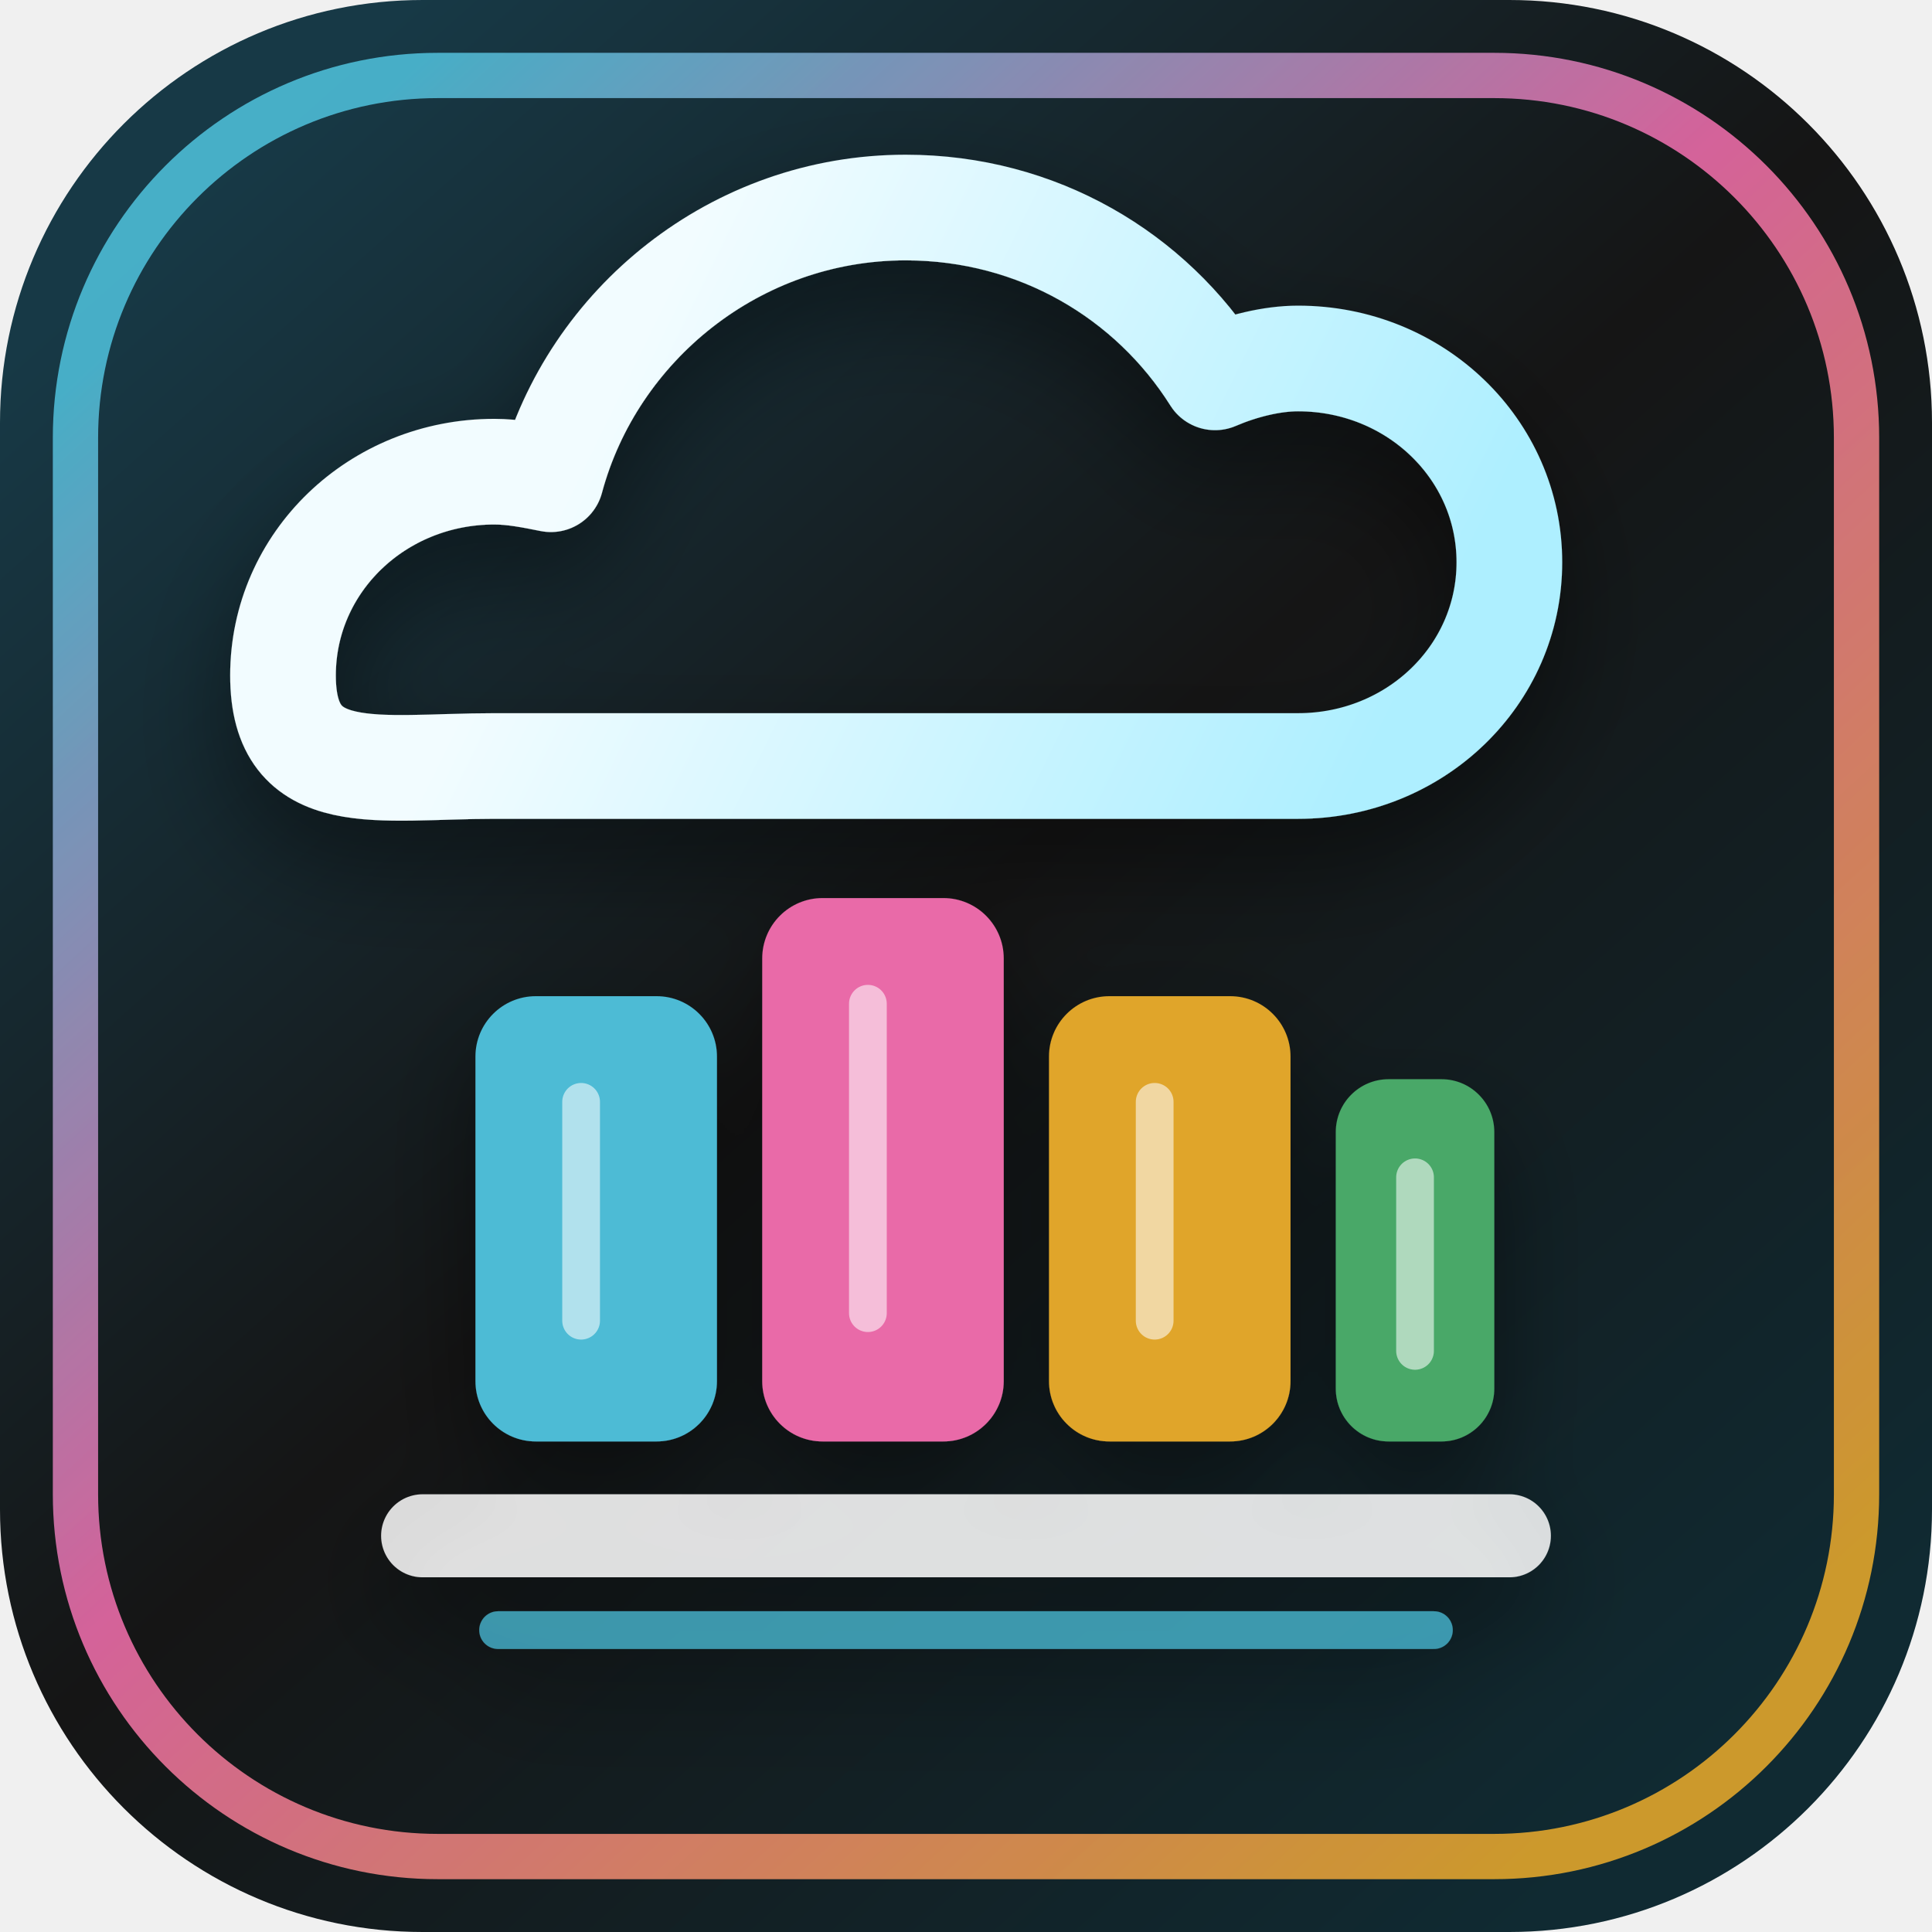
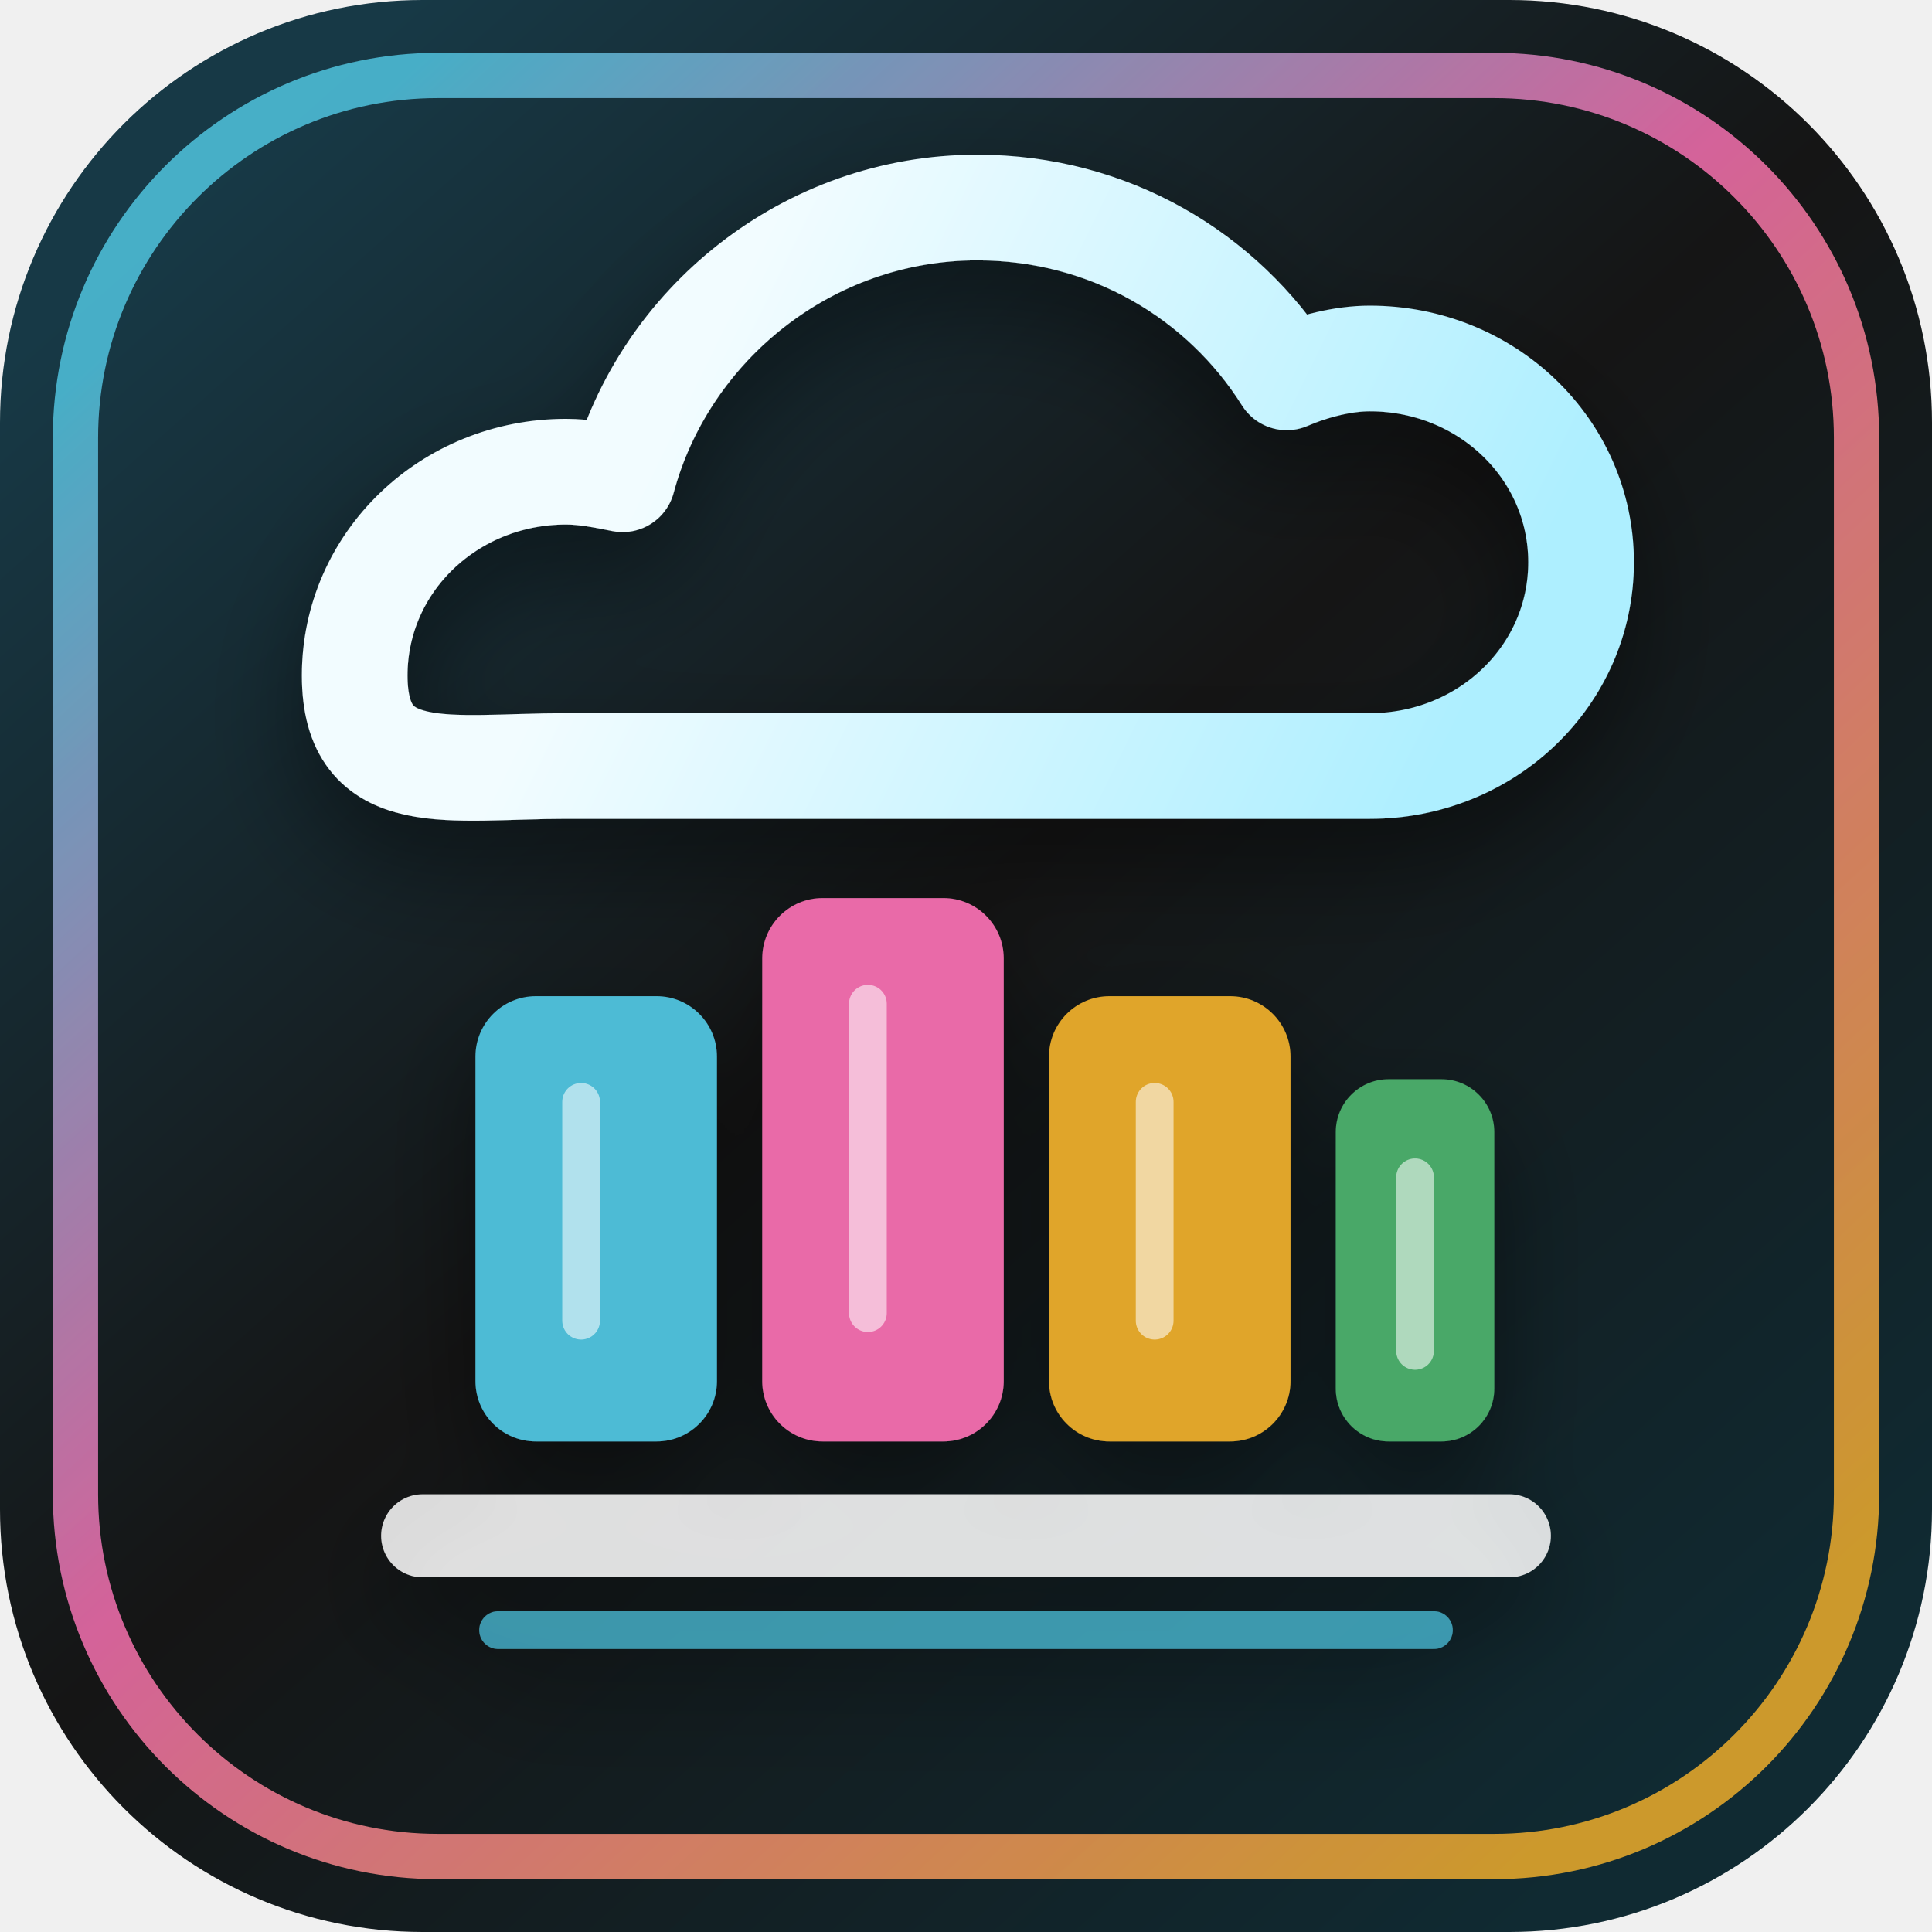
<svg xmlns="http://www.w3.org/2000/svg" viewBox="0 0 512 512" role="img" aria-labelledby="title desc">
  <defs>
    <linearGradient id="bg" x1="64" y1="40" x2="448" y2="472" gradientUnits="userSpaceOnUse">
      <stop offset="0" stop-color="#173946" />
      <stop offset="0.48" stop-color="#151515" />
      <stop offset="1" stop-color="#102A32" />
    </linearGradient>
    <linearGradient id="rim" x1="70" y1="54" x2="442" y2="458" gradientUnits="userSpaceOnUse">
      <stop offset="0" stop-color="#4DBBD5" />
      <stop offset="0.45" stop-color="#E96BA8" />
      <stop offset="1" stop-color="#E0A52B" />
    </linearGradient>
-     <linearGradient id="cloud" x1="156" y1="118" x2="356" y2="216" gradientUnits="userSpaceOnUse">
+     <linearGradient id="cloud" x1="175" y1="118" x2="375" y2="216" gradientUnits="userSpaceOnUse">
      <stop offset="0" stop-color="#F2FCFF" />
      <stop offset="1" stop-color="#AEEFFF" />
    </linearGradient>
    <filter id="soft-shadow" x="-20%" y="-20%" width="140%" height="150%">
      <feDropShadow dx="0" dy="12" stdDeviation="13" flood-color="#000000" flood-opacity="0.42" />
    </filter>
  </defs>
  <rect width="512" height="512" rx="112" fill="url(#bg)" />
  <rect x="20" y="20" width="472" height="472" rx="96" fill="none" stroke="url(#rim)" stroke-width="12" opacity="0.9" />
  <g filter="url(#soft-shadow)">
-     <path d="M166 203h178c31 0 56-24 56-54s-25-54-56-54c-7 0-15 2-22 5-17-27-47-45-82-45-45 0-83 31-94 72-5-1-10-2-15-2-31 0-56 24-56 54s25 24 56 24h35Z" fill="none" stroke="url(#cloud)" stroke-width="28" stroke-linecap="round" stroke-linejoin="round" />
+     <path d="M185 203h178c31 0 56-24 56-54s-25-54-56-54c-7 0-15 2-22 5-17-27-47-45-82-45-45 0-83 31-94 72-5-1-10-2-15-2-31 0-56 24-56 54s25 24 56 24h35Z" fill="none" stroke="url(#cloud)" stroke-width="28" stroke-linecap="round" stroke-linejoin="round" />
    <rect x="126" y="264" width="64" height="118" rx="16" fill="#4DBBD5" />
    <rect x="202" y="238" width="64" height="144" rx="16" fill="#E96BA8" />
    <rect x="278" y="264" width="64" height="118" rx="16" fill="#E0A52B" />
    <rect x="354" y="286" width="42" height="96" rx="14" fill="#48A868" />
    <path d="M154 292v58M230 266v82M306 292v58M375 312v46" stroke="#ffffff" stroke-opacity="0.56" stroke-width="10" stroke-linecap="round" />
    <path d="M112 407h288" stroke="#ffffff" stroke-opacity="0.84" stroke-width="22" stroke-linecap="round" />
    <path d="M132 432h248" stroke="#4DBBD5" stroke-opacity="0.75" stroke-width="10" stroke-linecap="round" />
  </g>
</svg>
